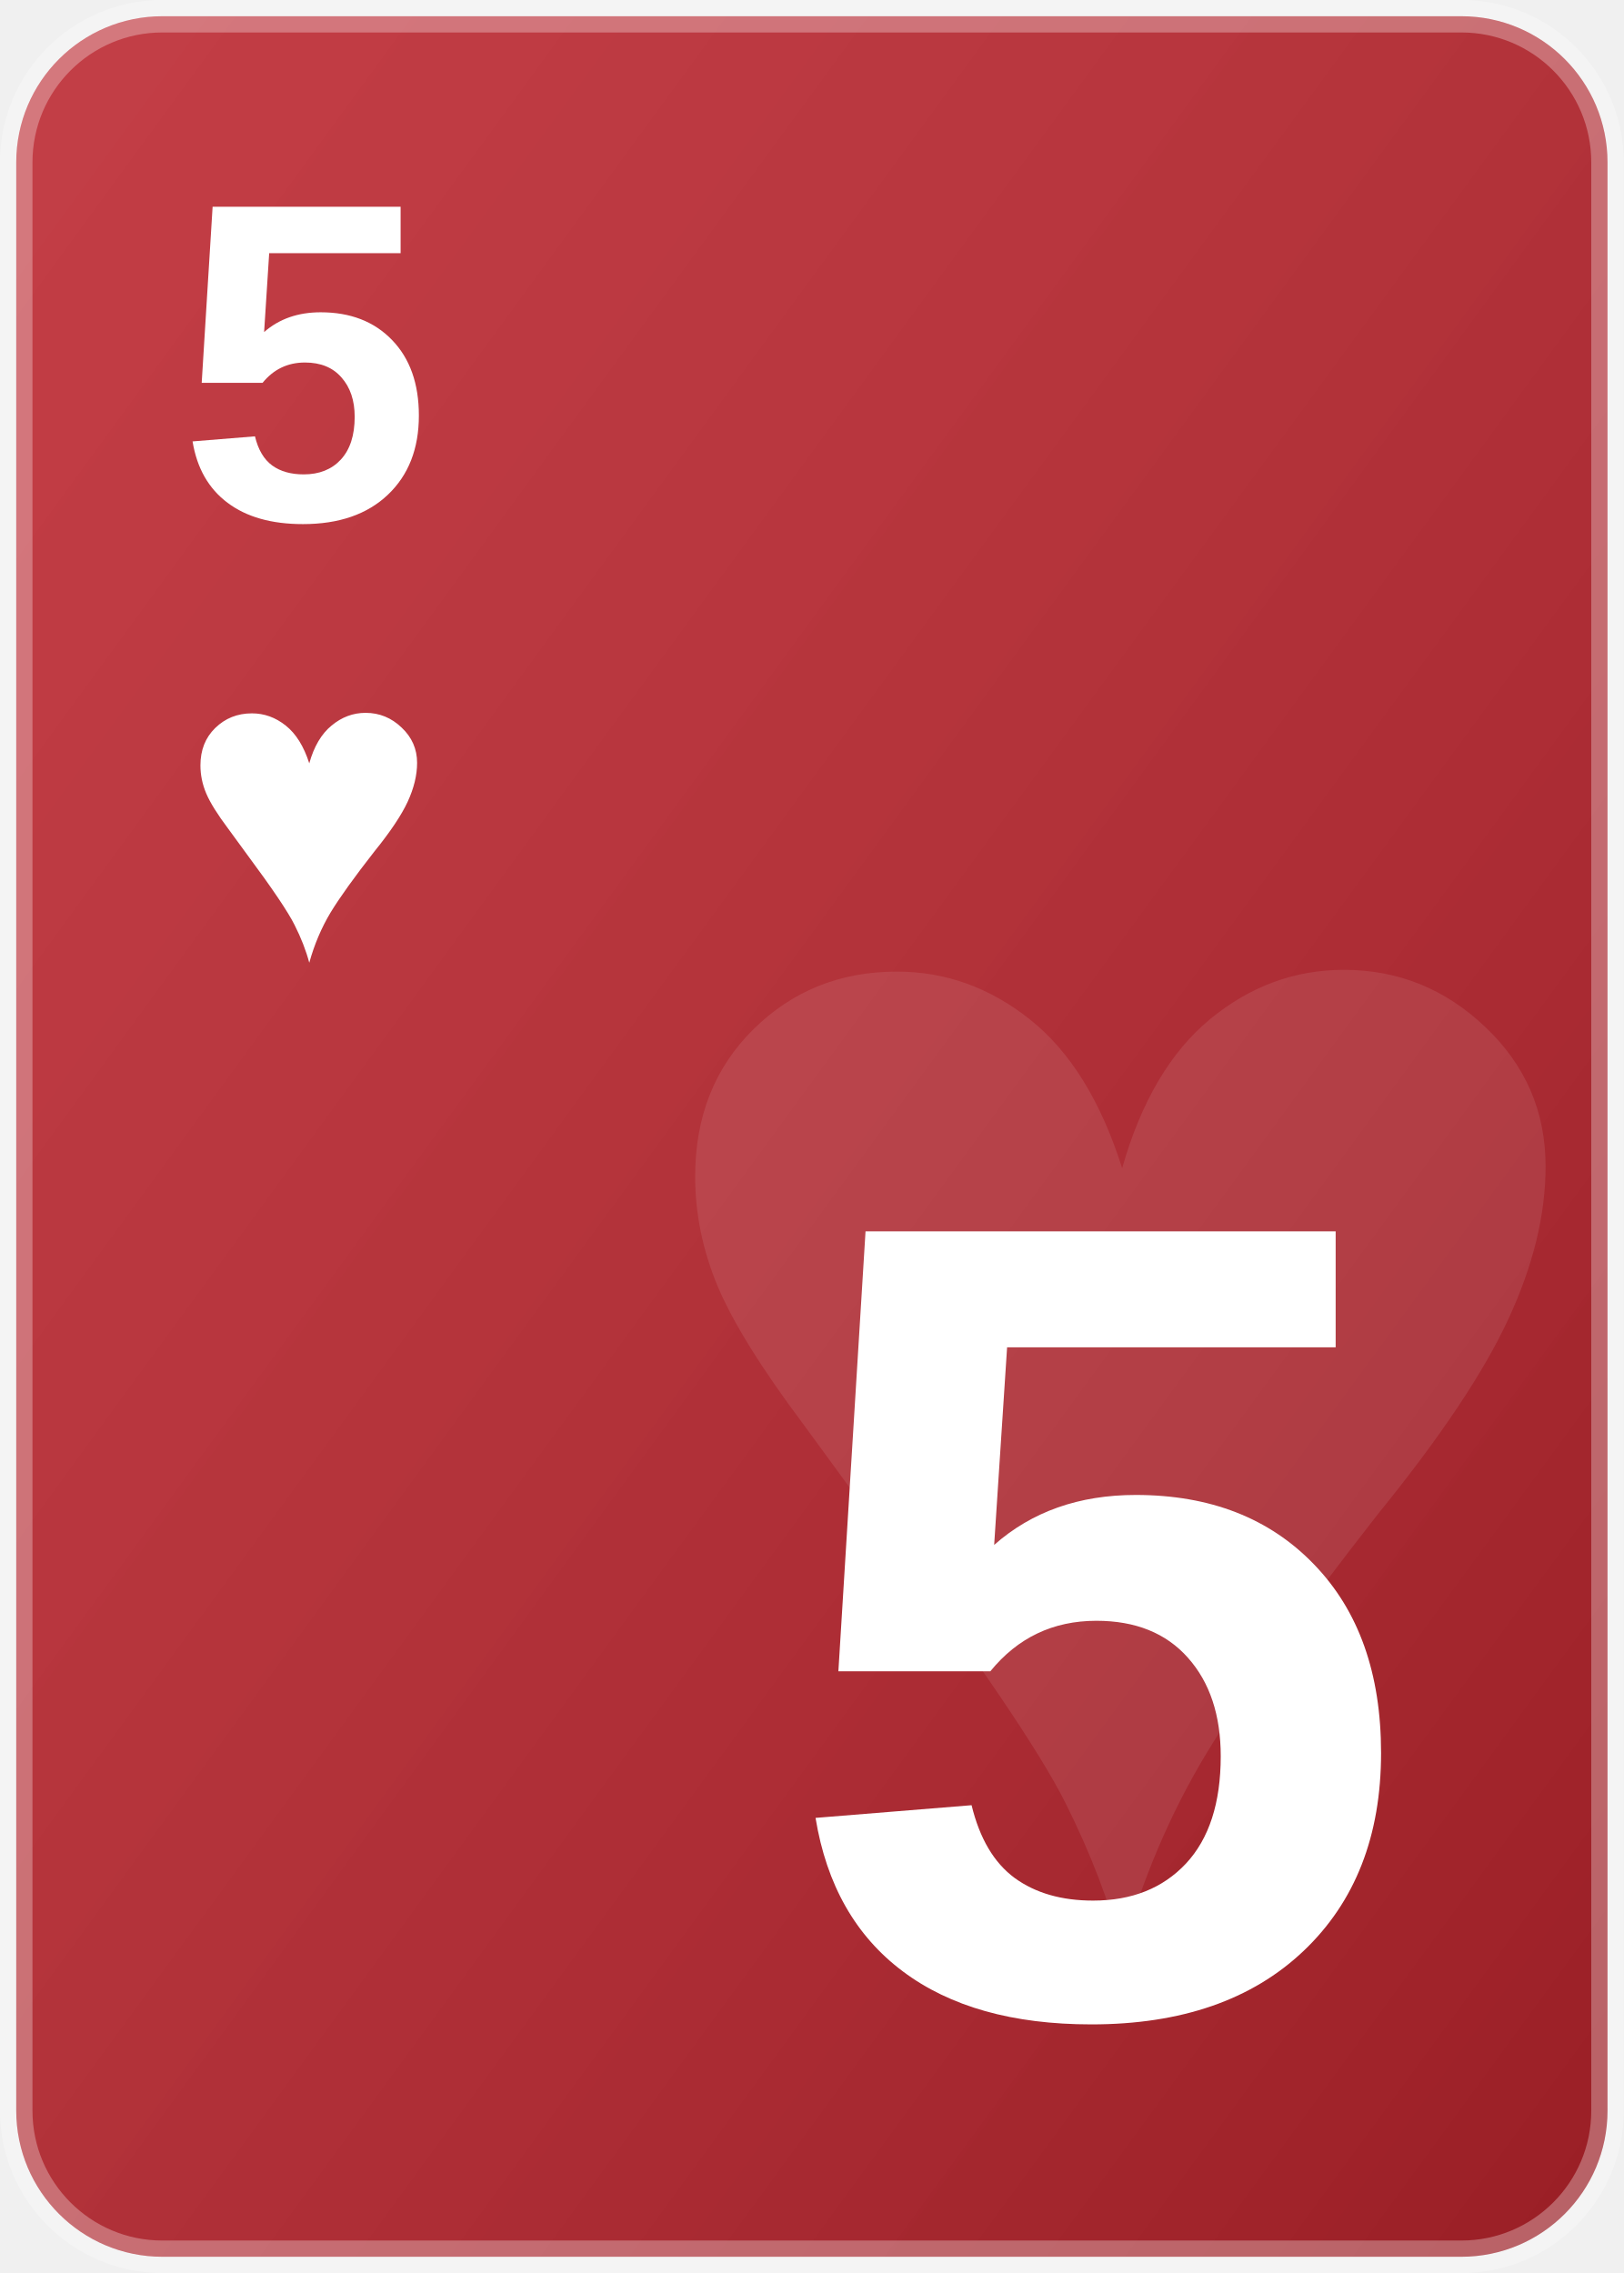
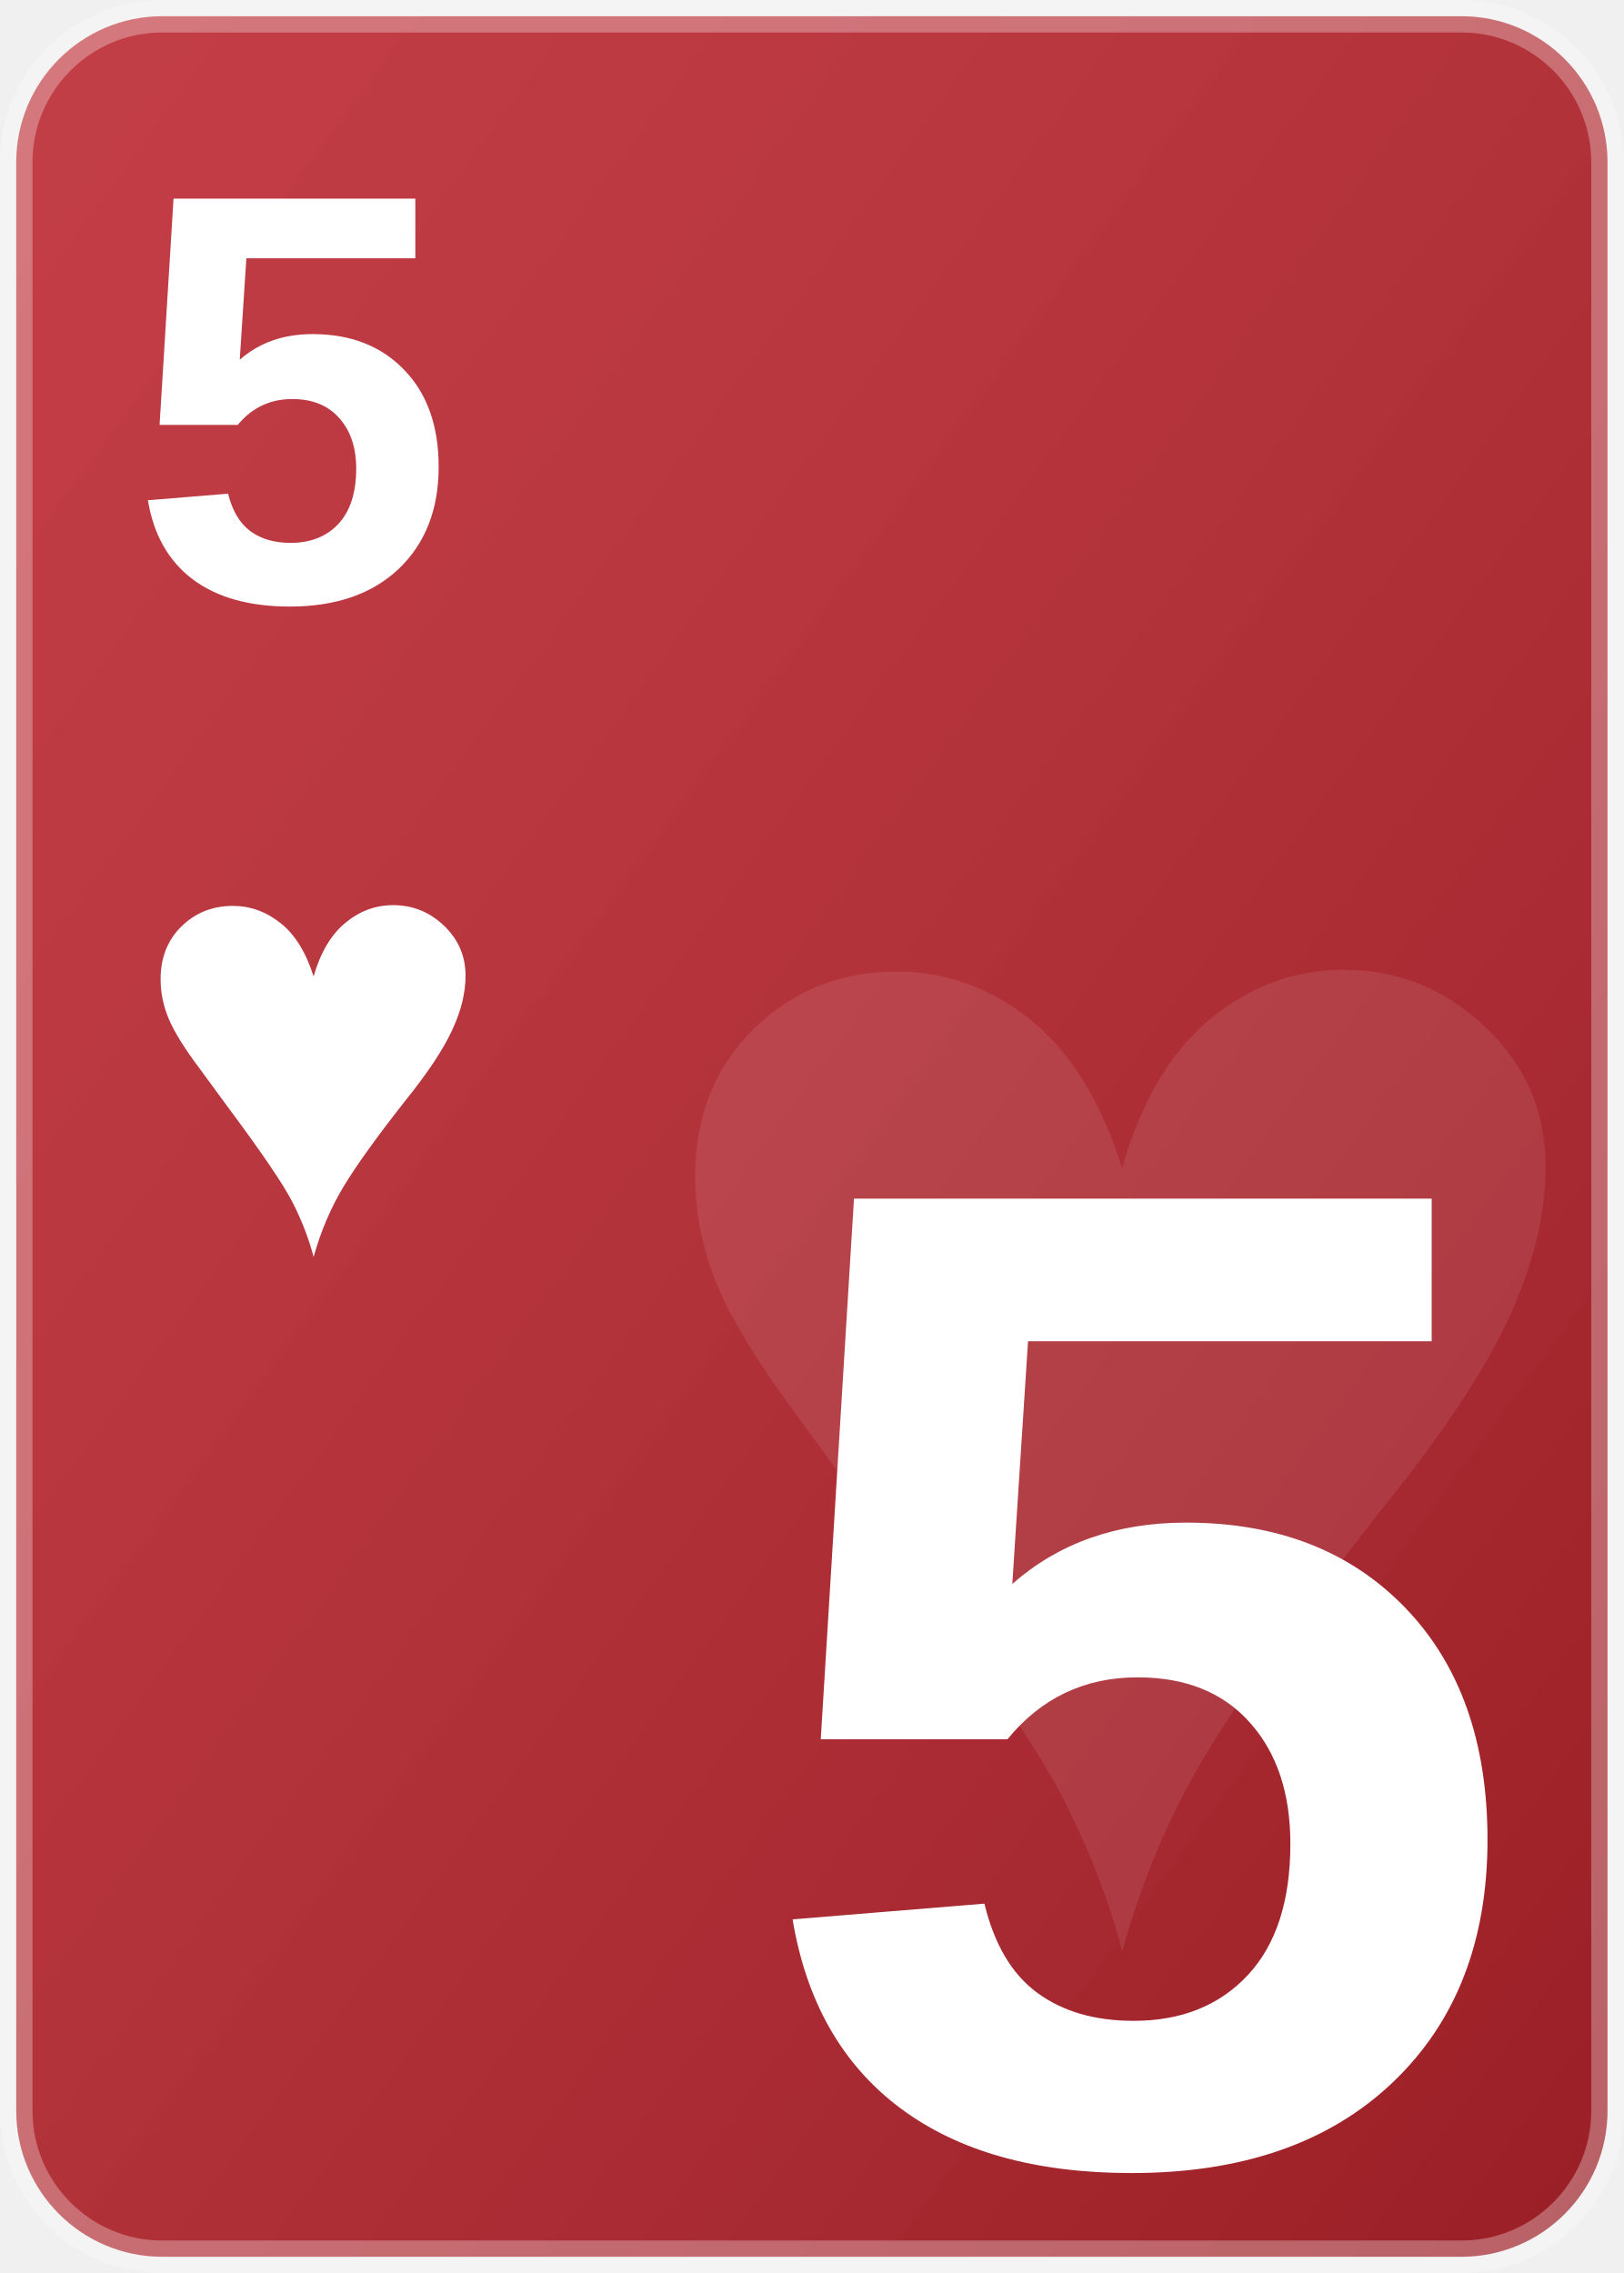
<svg xmlns="http://www.w3.org/2000/svg" viewBox="0 0 100 140" role="img" aria-labelledby="title">
  <defs>
    <linearGradient id="light" x2="1" y2="1">
      <stop stop-color="#fff" stop-opacity=".12" />
      <stop offset="1" stop-color="#000" stop-opacity=".18" />
    </linearGradient>
  </defs>
  <rect x="1" y="1" width="98" height="138" rx="9" fill="#BB242D" />
  <rect x="1" y="1" width="98" height="138" rx="9" fill="url(#light)" stroke="#fff" stroke-opacity=".3" stroke-width="2" />
  <g fill="#fff" font-family="Arial, sans-serif" font-weight="700">
    <text x="69" y="119" text-anchor="middle" font-size="106" opacity=".09">♥</text>
-     <text x="11" y="32" font-size="28">5</text>
-     <text x="11" y="59" font-size="27">♥</text>
-     <text x="87" y="124" text-anchor="end" font-size="70" letter-spacing="-3">5</text>
+     <text x="8" y="37" font-size="36">5</text>
+     <text x="8" y="77" font-size="38">♥</text>
+     <text x="94" y="133" text-anchor="end" font-size="86" letter-spacing="-3">5</text>
  </g>
</svg>
